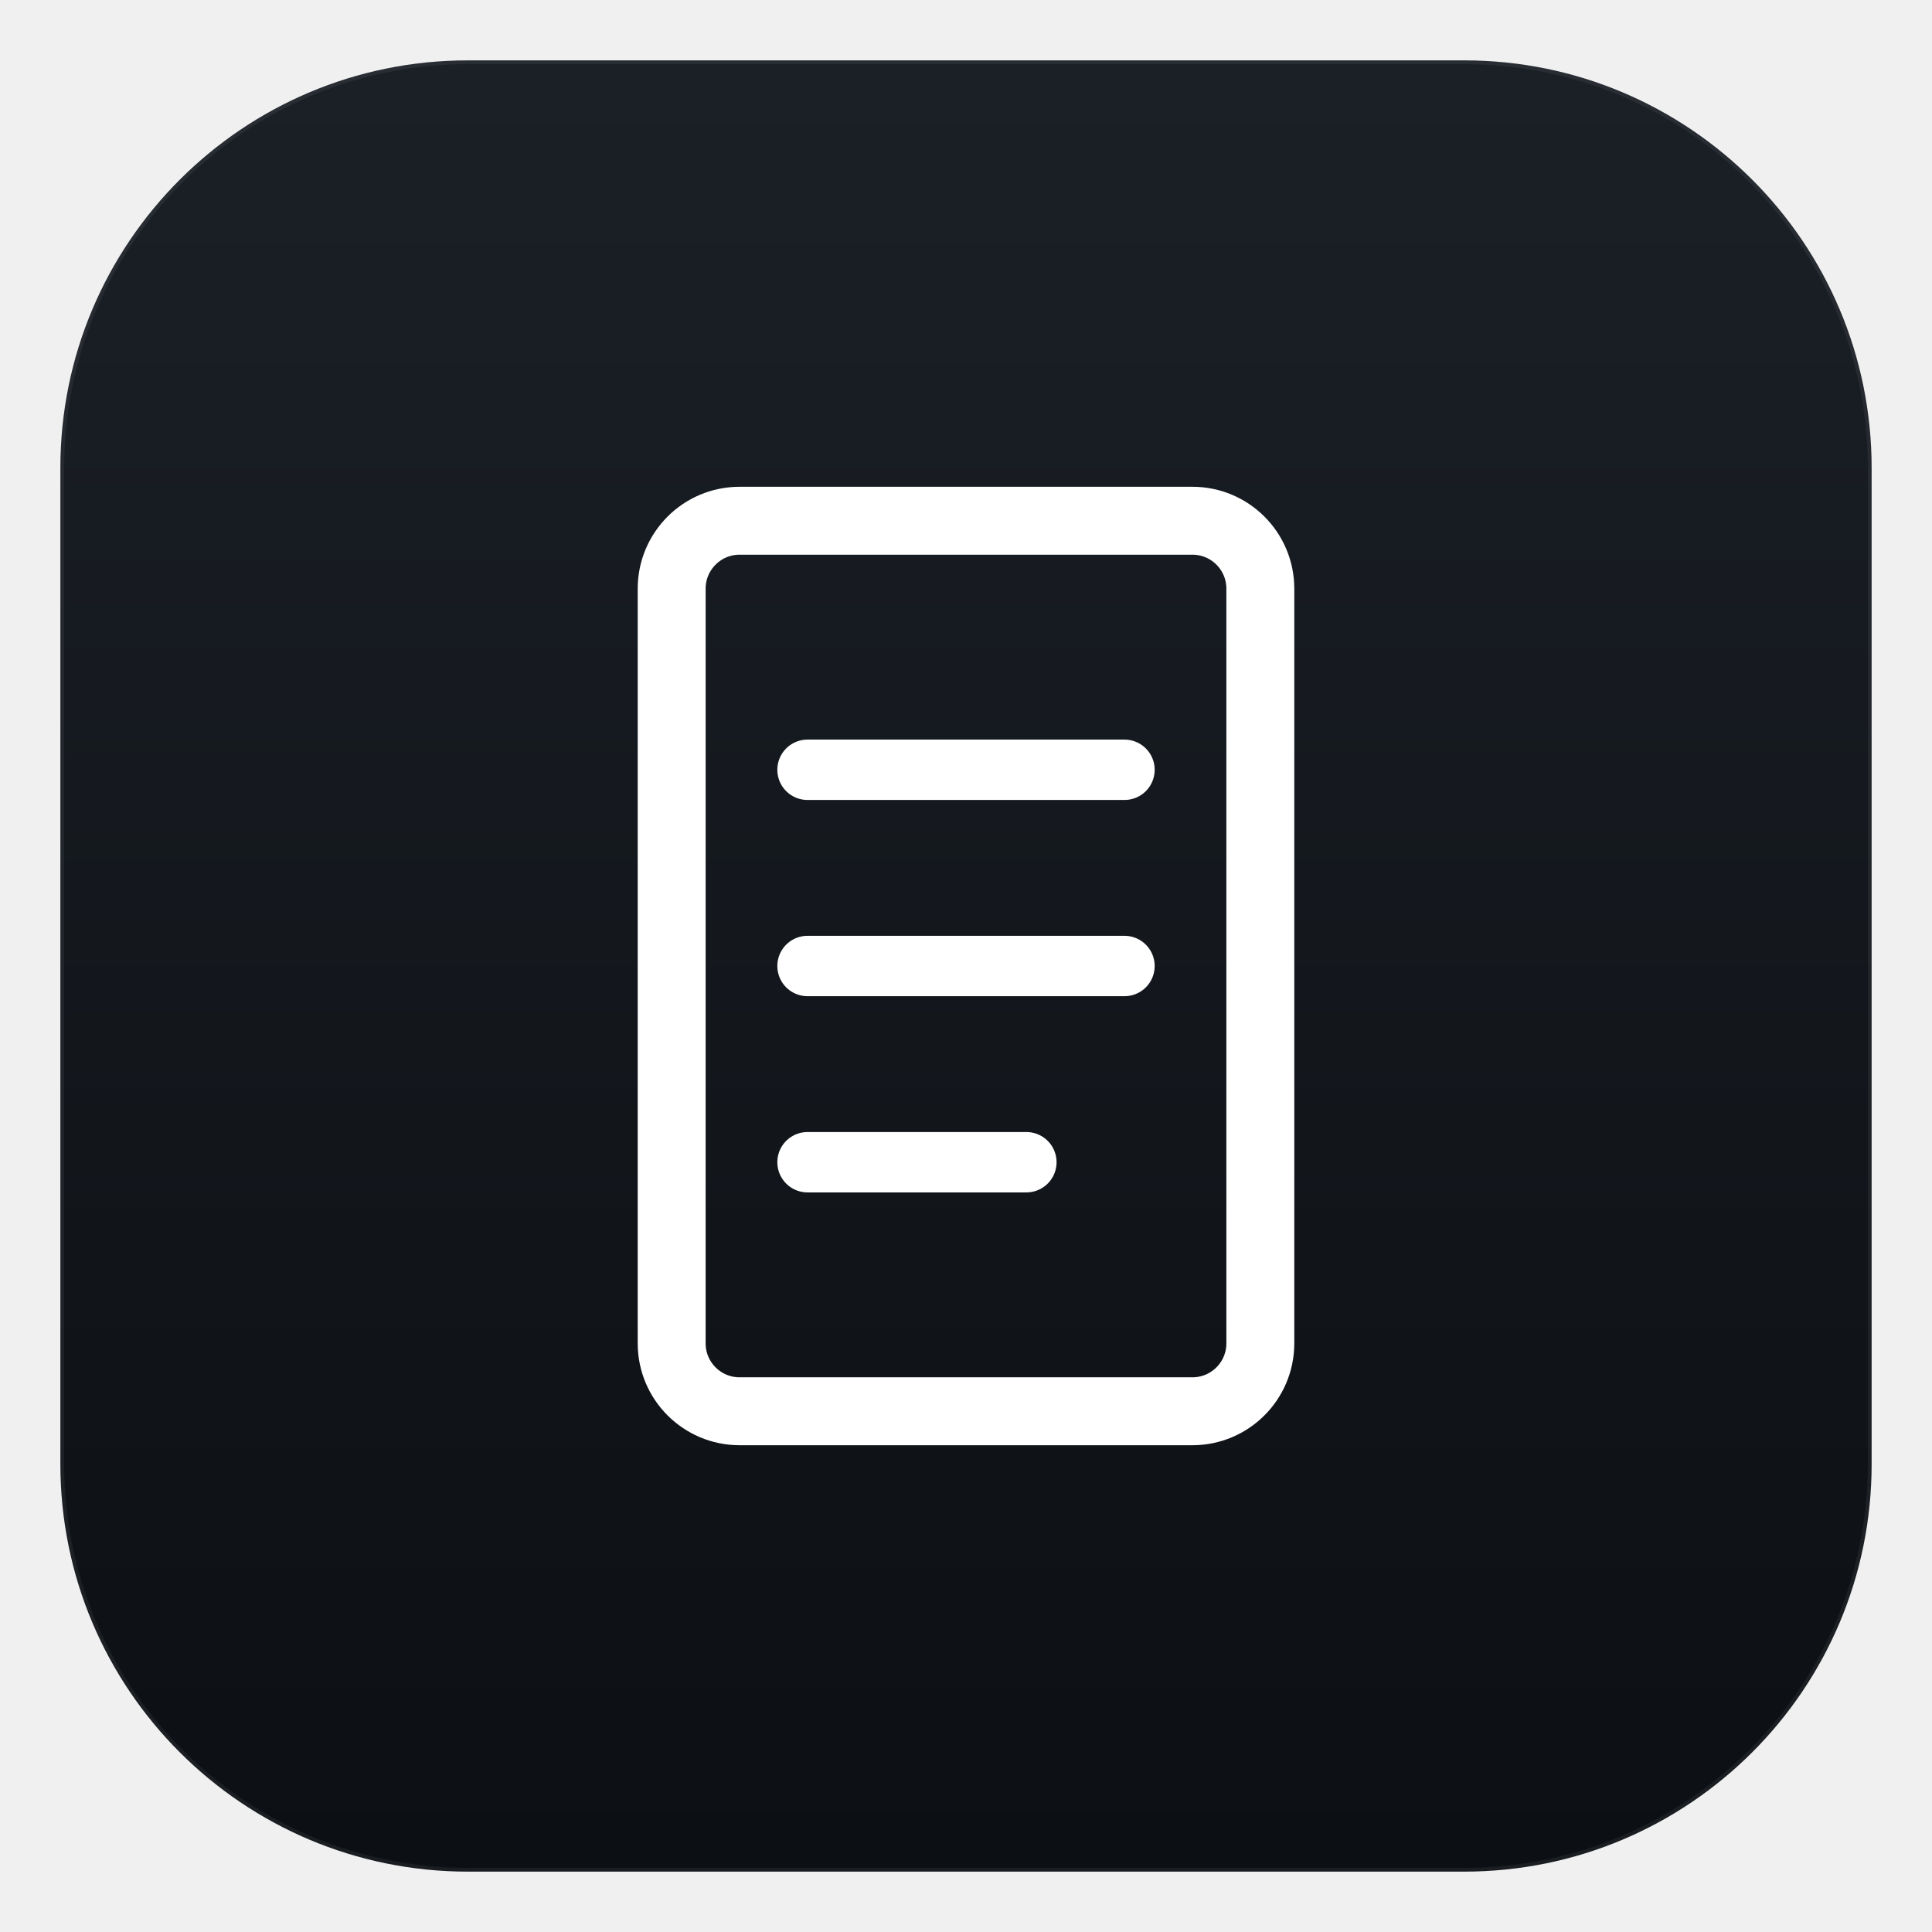
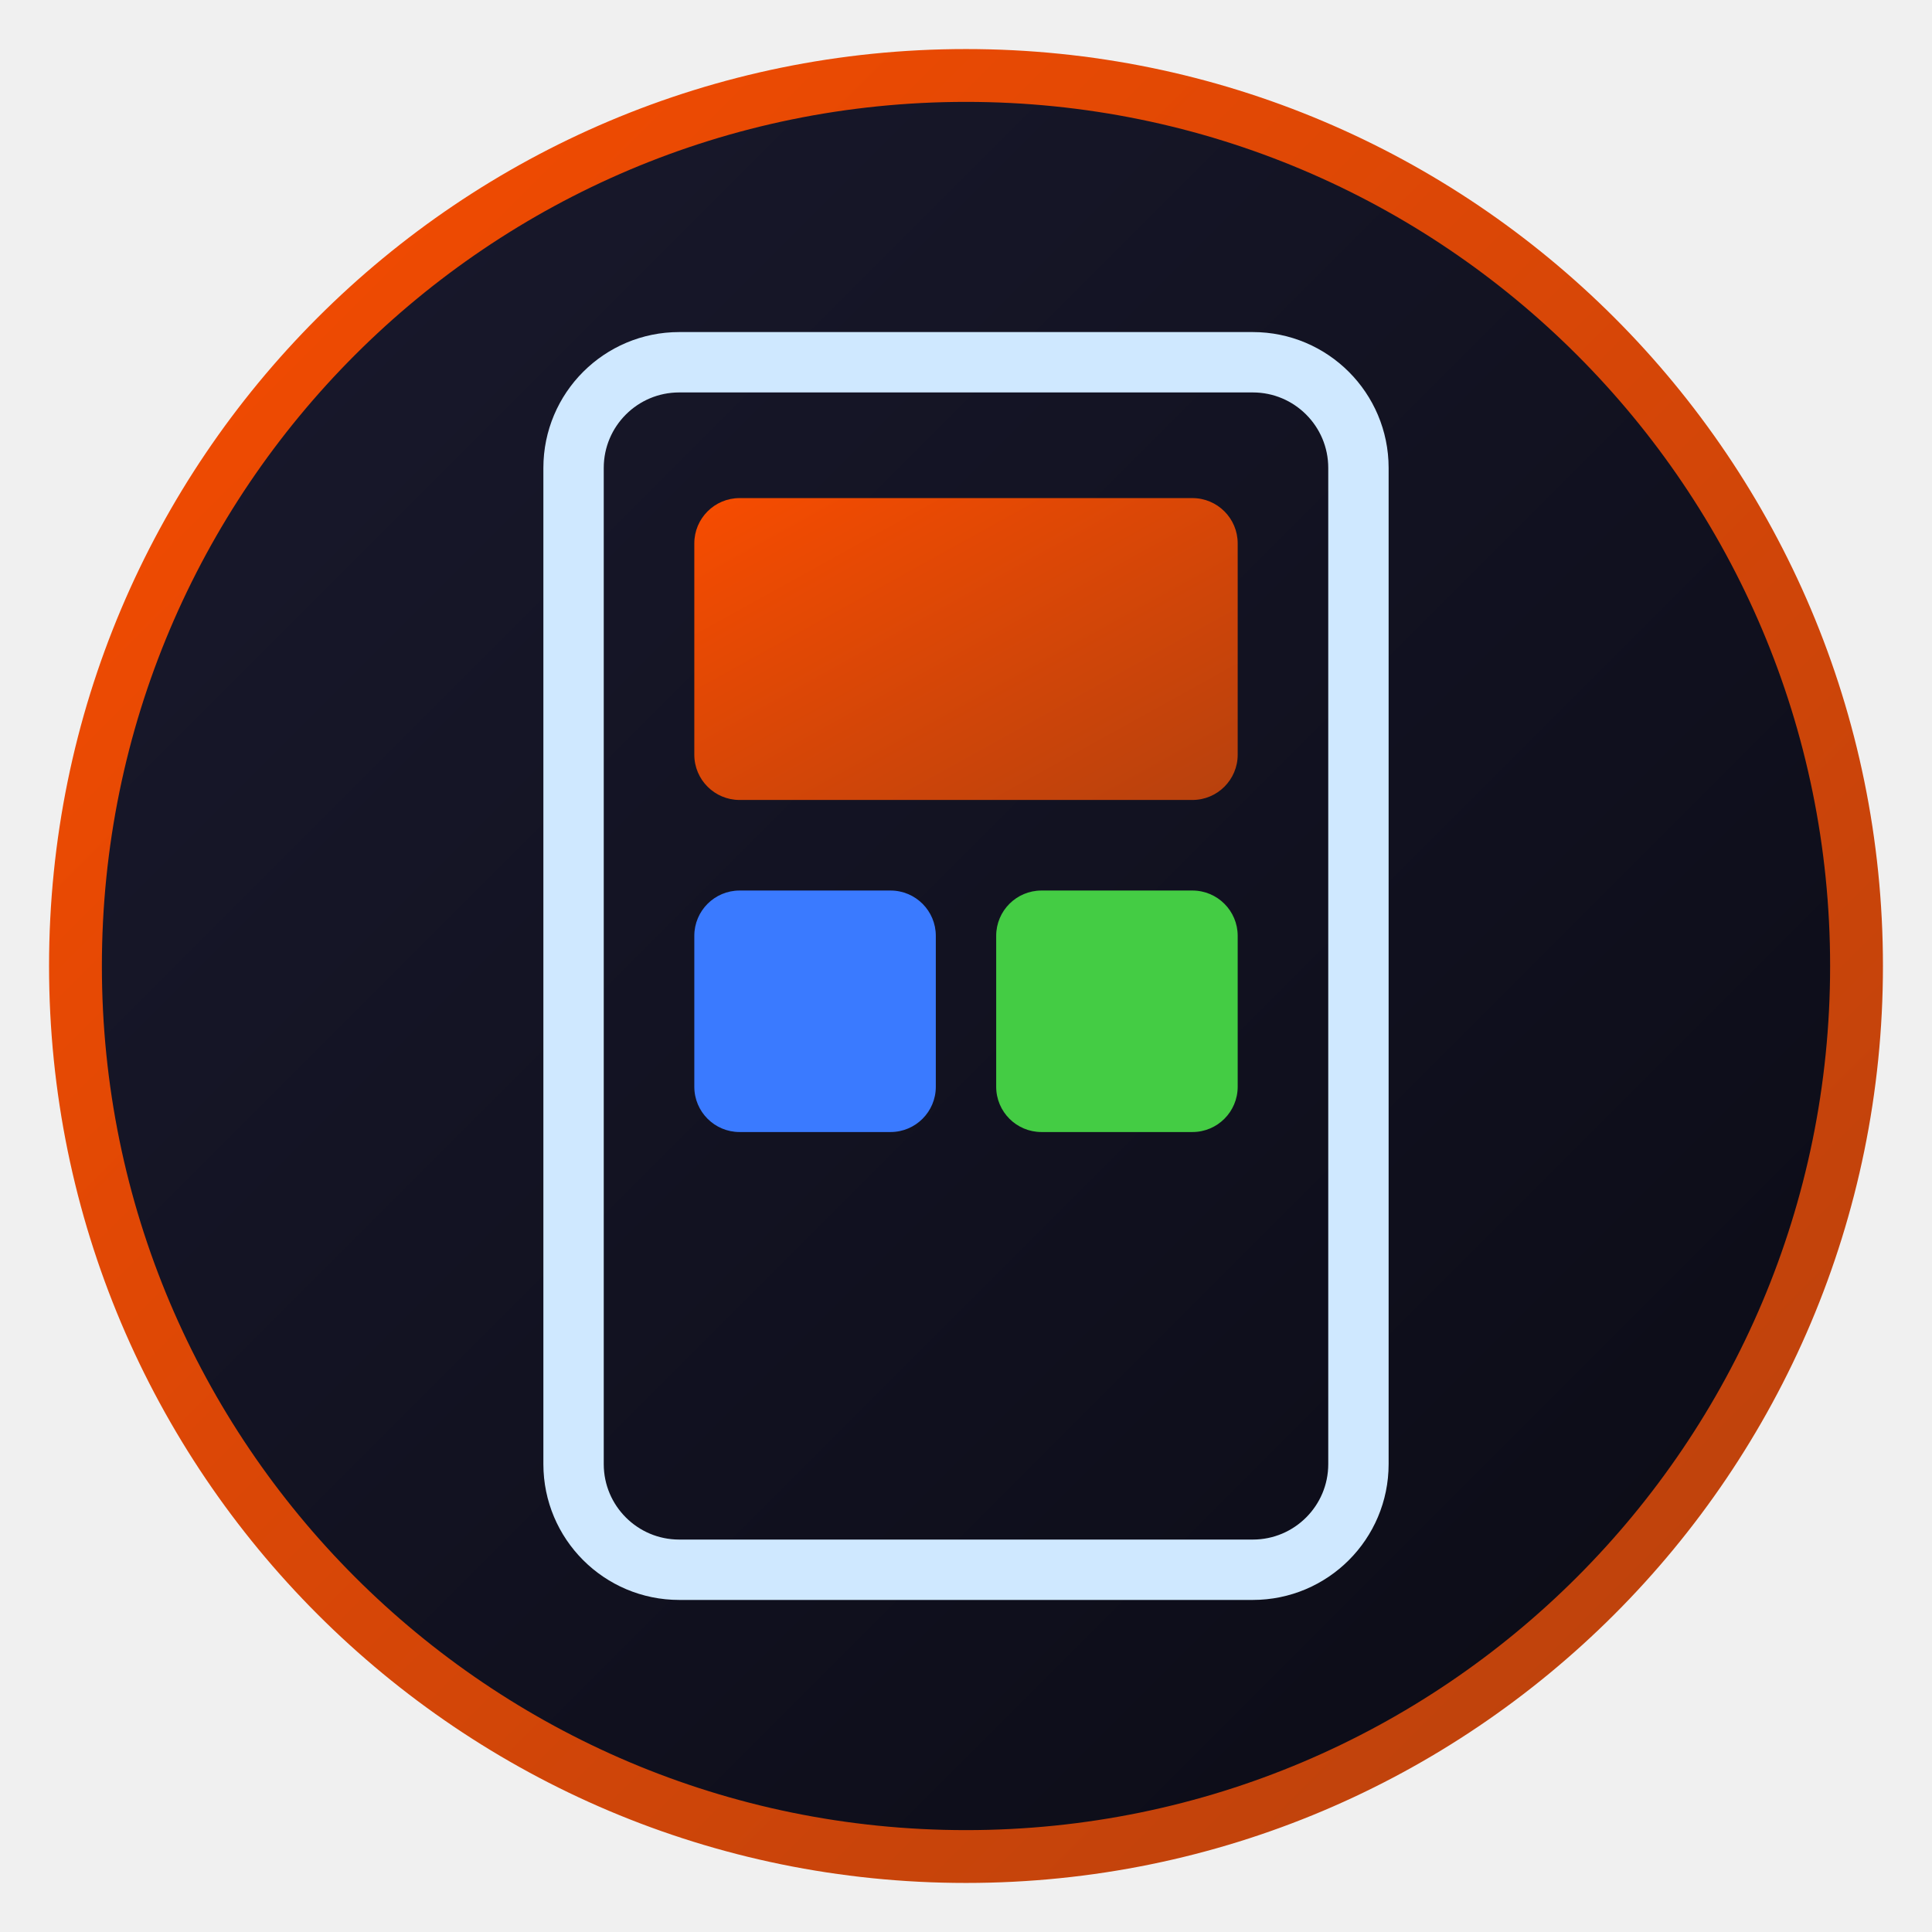
- <svg xmlns="http://www.w3.org/2000/svg" width="512" height="512" viewBox="0 0 512 512" role="img" aria-label="OnePage">
+ <svg xmlns="http://www.w3.org/2000/svg" viewBox="0 0 256 256" width="256" height="256" role="img" aria-label="onepage">
  <defs>
-     <linearGradient id="tile" x1="0" y1="0" x2="0" y2="1">
-       <stop offset="0" stop-color="#1b2027" />
-       <stop offset="1" stop-color="#0c0f13" />
+     <linearGradient id="bg" x1="0" y1="0" x2="1" y2="1">
+       <stop offset="0" stop-color="#1a1a2e" />
+       <stop offset="1" stop-color="#0a0a14" />
+     </linearGradient>
+     <linearGradient id="rust" x1="0" y1="0" x2="1" y2="1">
+       <stop offset="0" stop-color="#f74c00" />
+       <stop offset="1" stop-color="#b7410e" />
    </linearGradient>
  </defs>
-   <rect x="16" y="16" width="480" height="480" rx="108" fill="url(#tile)" />
-   <rect x="16.5" y="16.5" width="479" height="479" rx="107.5" fill="none" stroke="#ffffff" stroke-opacity="0.06" stroke-width="1" />
-   <g fill="none" stroke="#ffffff" stroke-linecap="round" stroke-linejoin="round">
-     <rect x="178" y="138" width="156" height="236" rx="18" stroke-width="18" />
-     <line x1="214" y1="204" x2="298" y2="204" stroke-width="16" />
-     <line x1="214" y1="256" x2="298" y2="256" stroke-width="16" />
-     <line x1="214" y1="308" x2="272" y2="308" stroke-width="16" />
-   </g>
+   <circle cx="128" cy="128" r="118" fill="url(#bg)" stroke="url(#rust)" stroke-width="7" />
+   <rect x="76" y="48" width="104" height="160" rx="14" fill="none" stroke="#cfe8ff" stroke-width="8" />
+   <rect x="92" y="66" width="72" height="40" rx="6" fill="url(#rust)" />
+   <rect x="92" y="118" width="32" height="32" rx="6" fill="#3a7aff" />
+   <rect x="132" y="118" width="32" height="32" rx="6" fill="#4c4" />
</svg>
